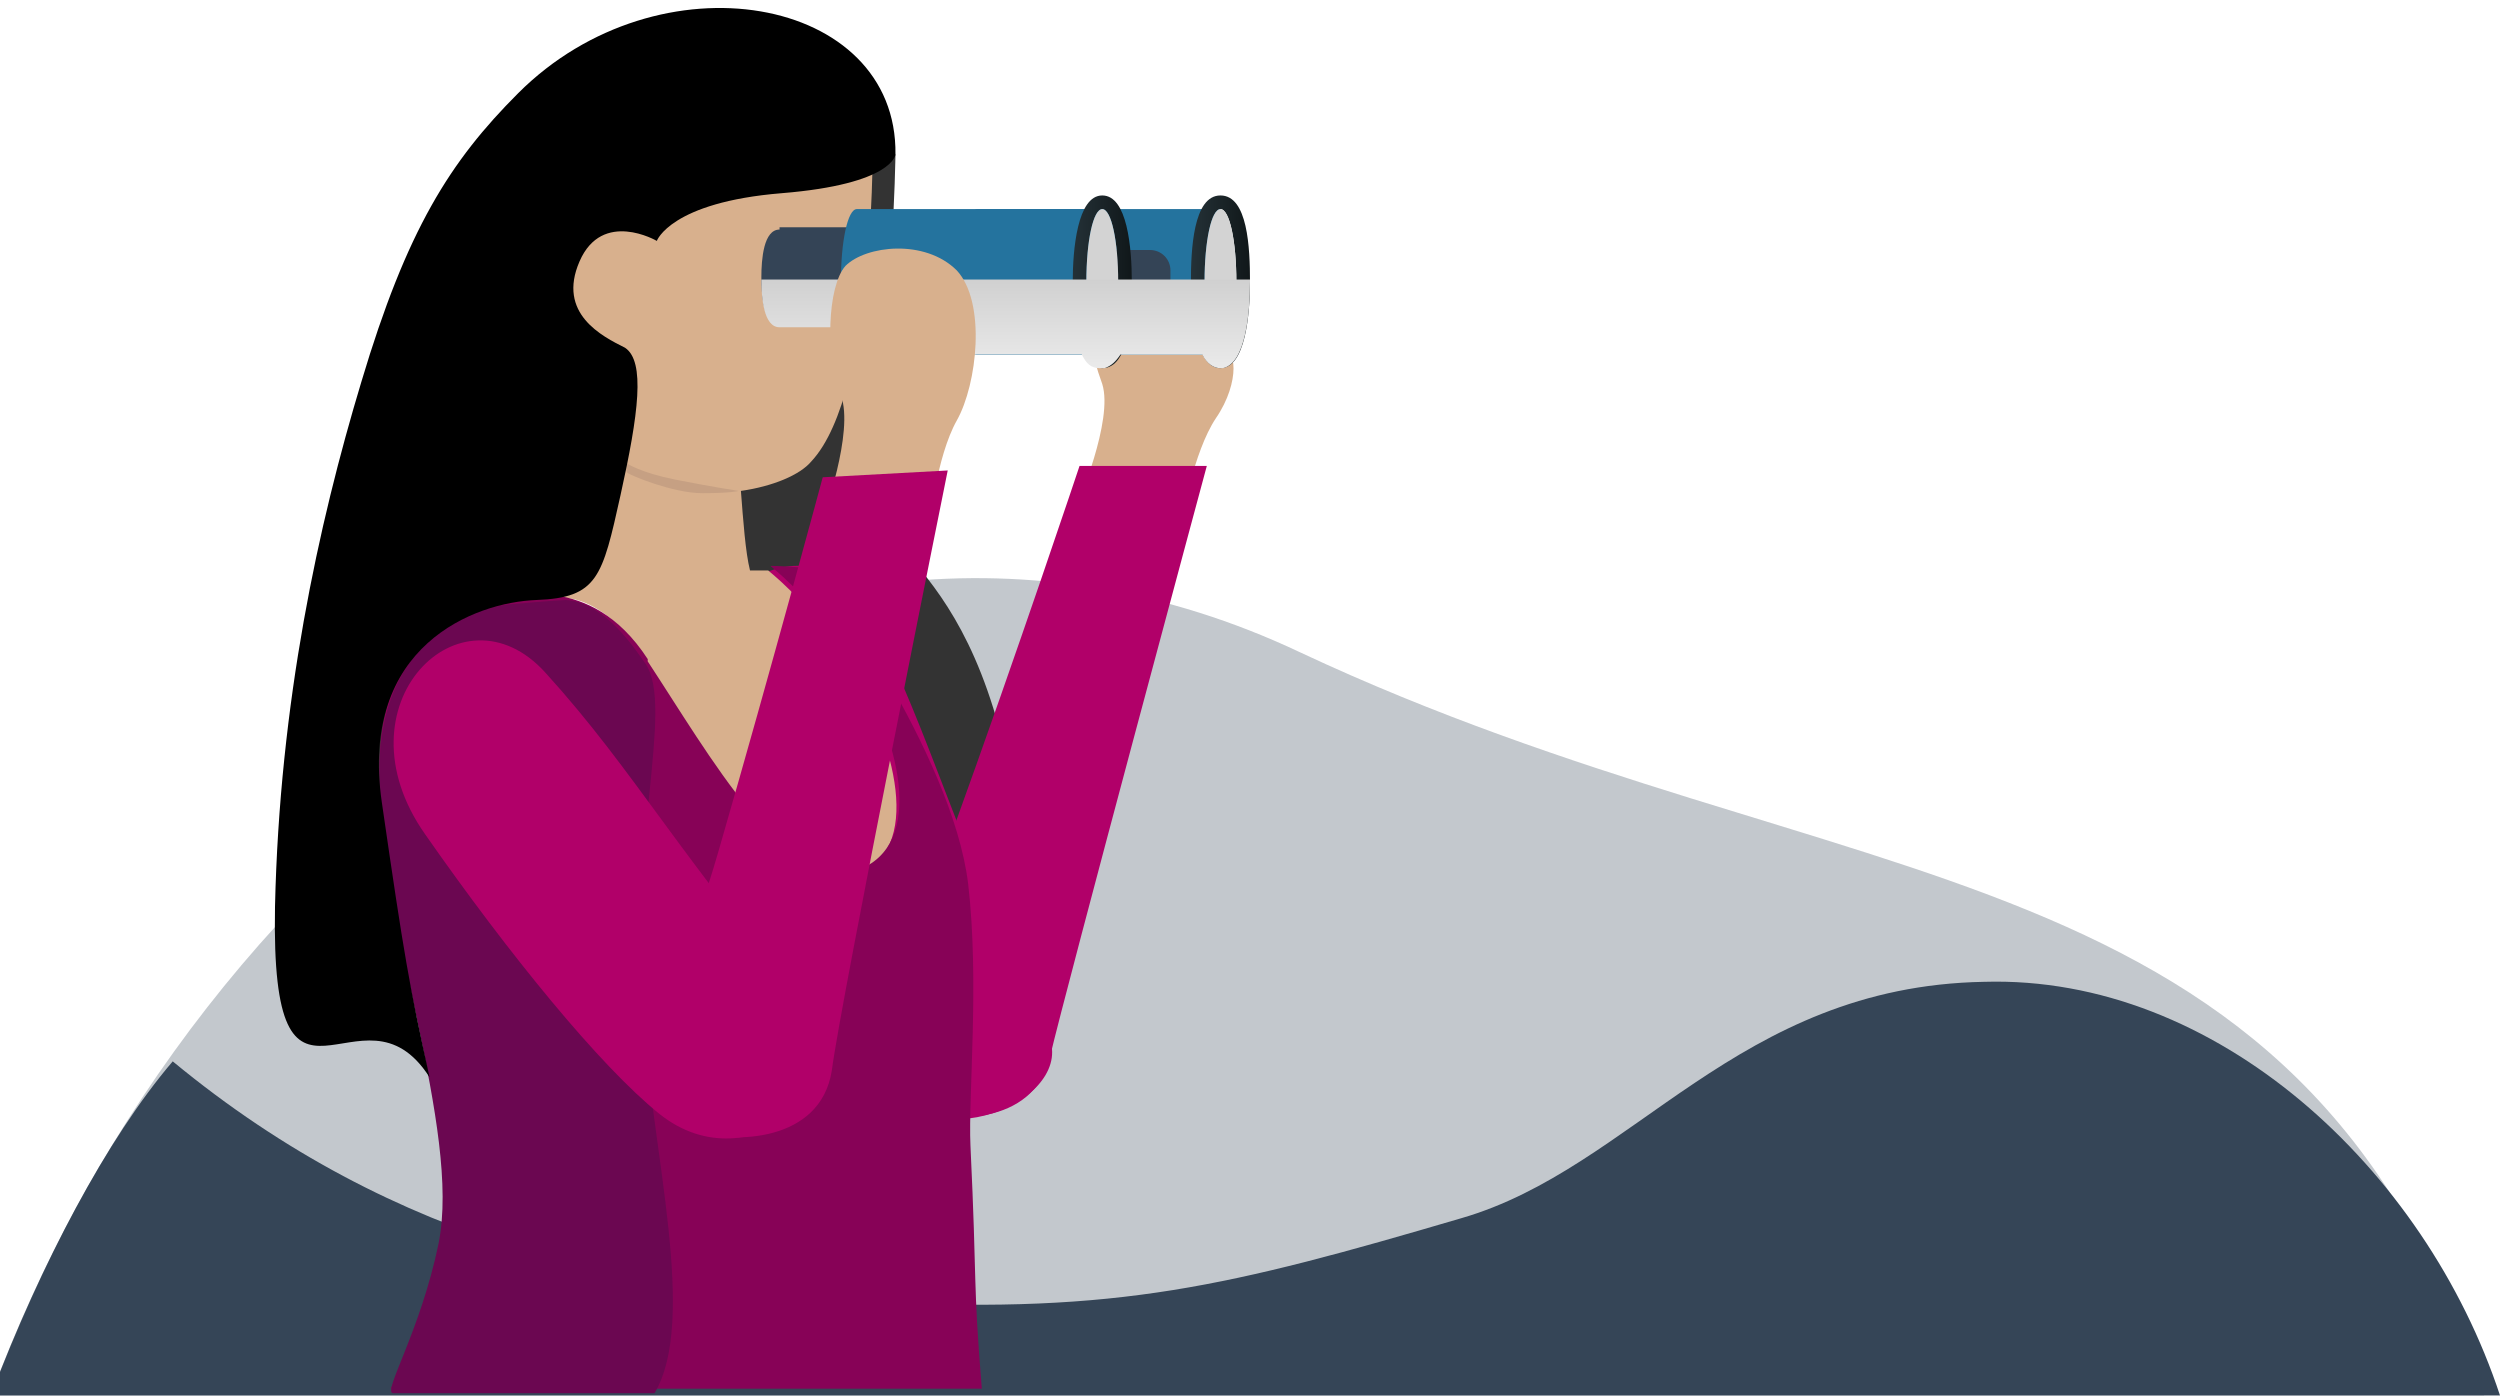
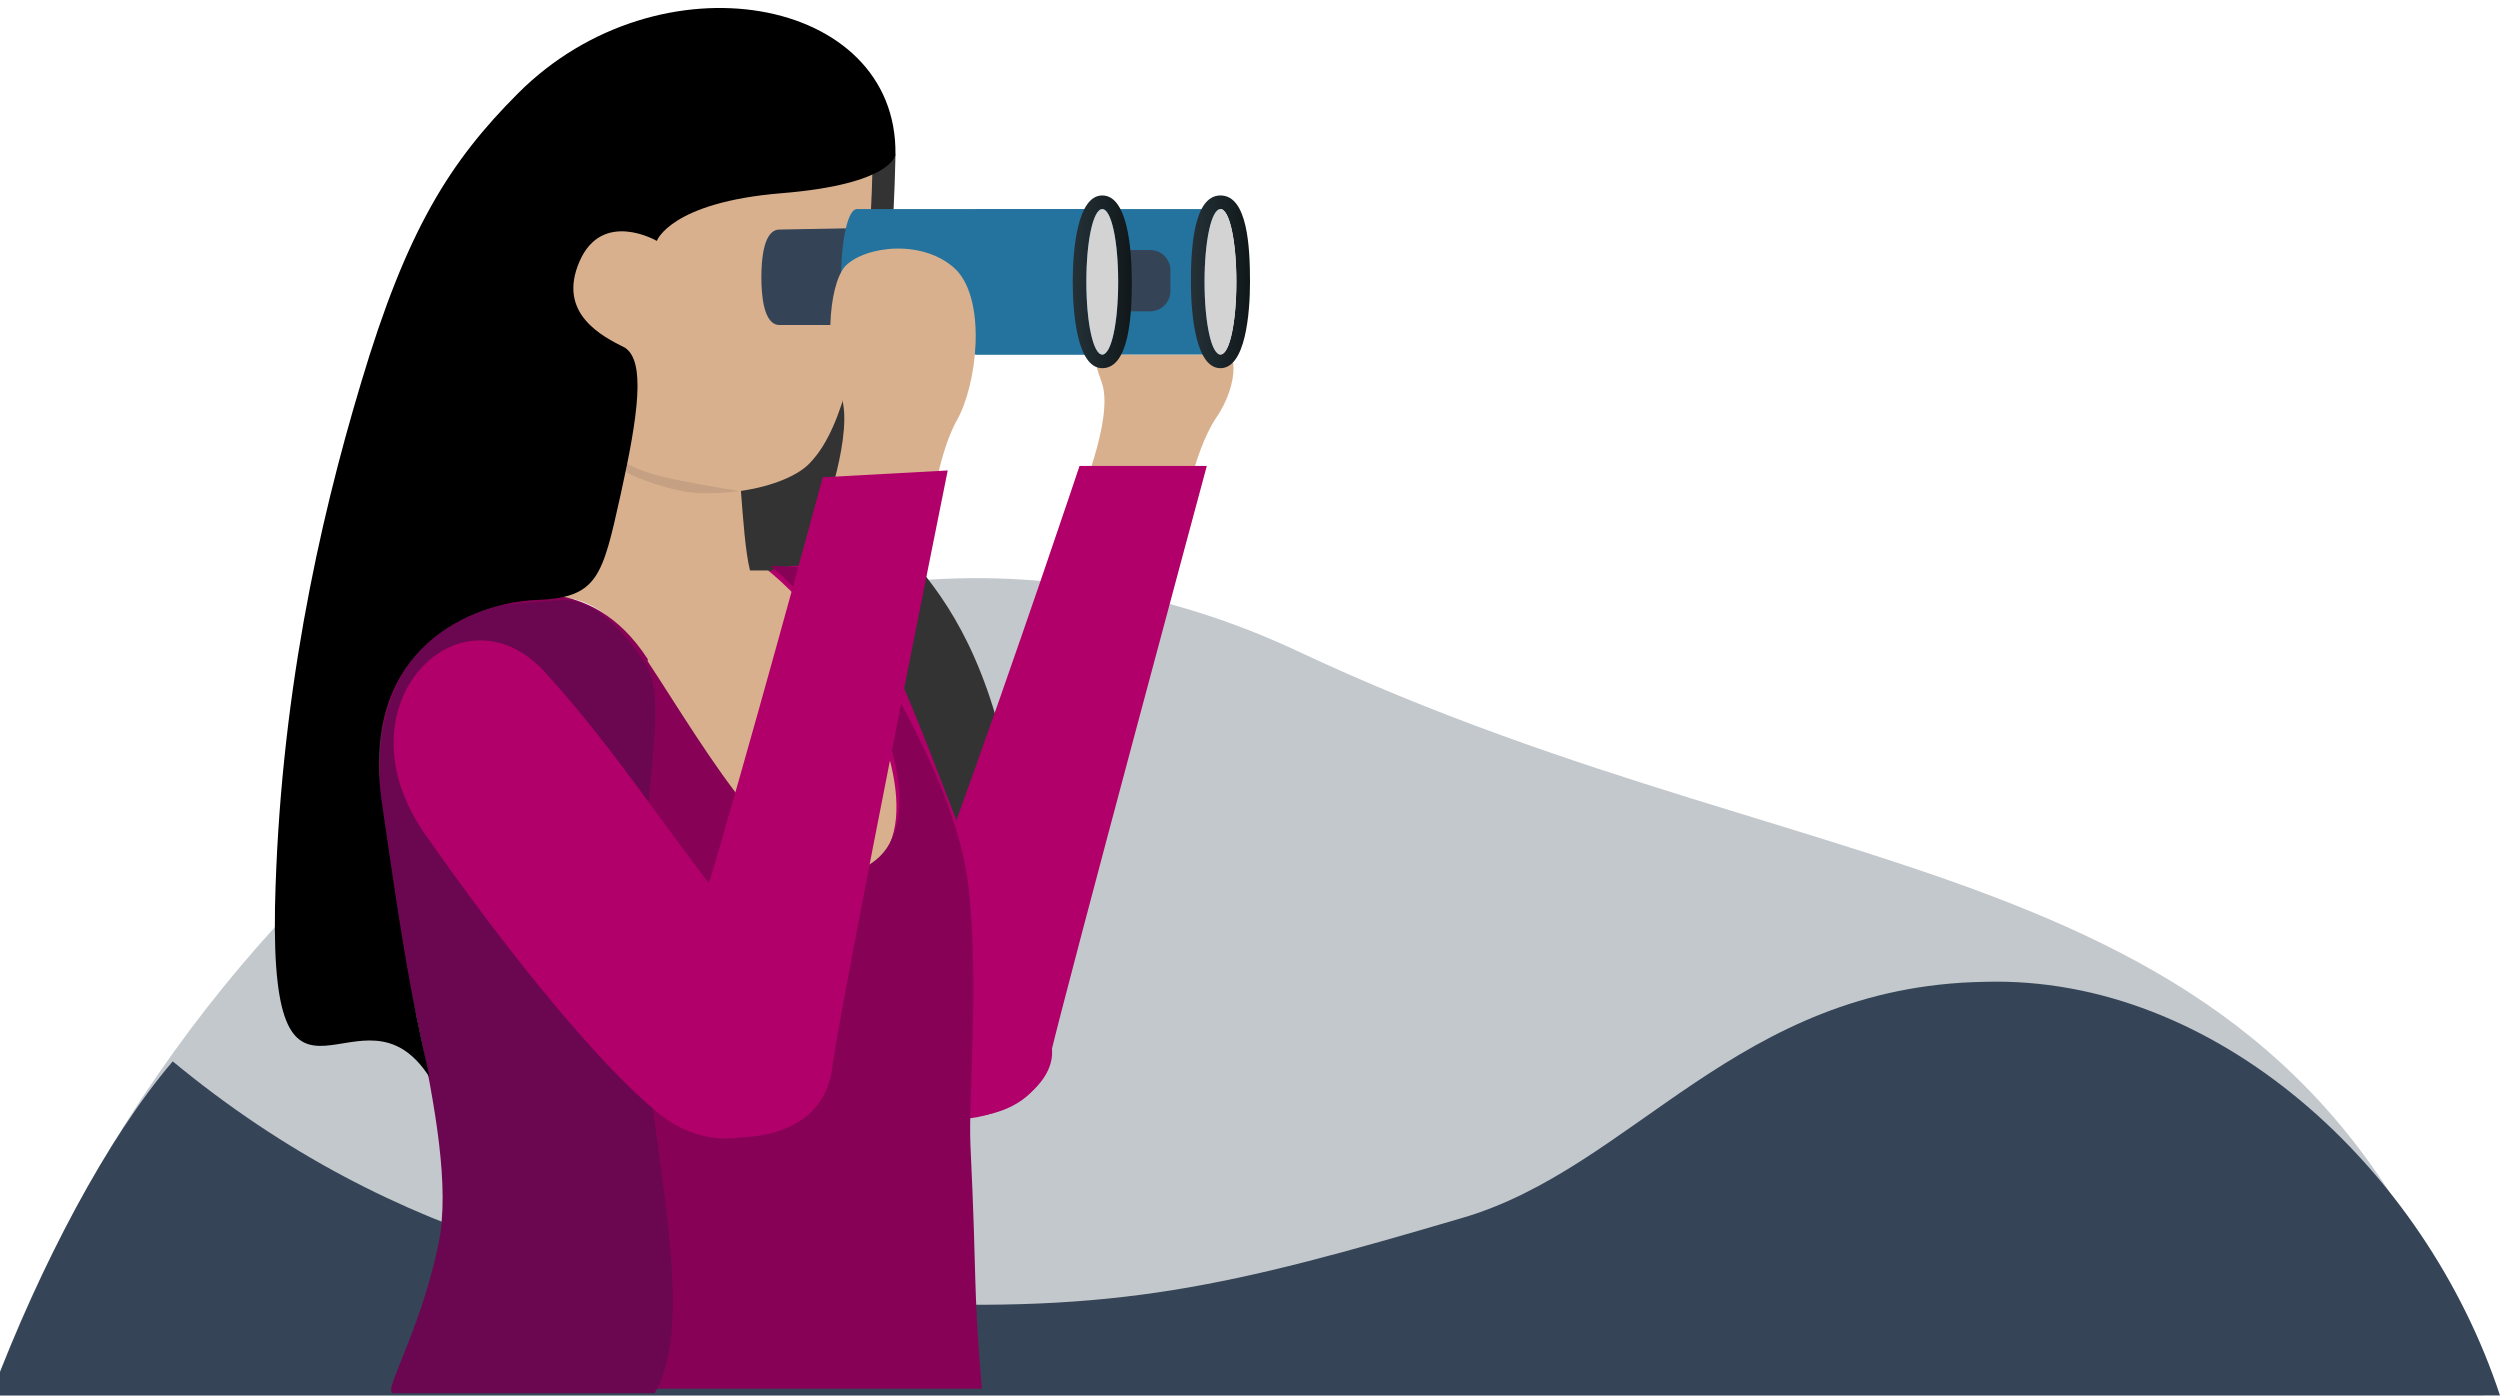
<svg xmlns="http://www.w3.org/2000/svg" version="1.1" id="Layer_1" x="0px" y="0px" viewBox="0 0 110 61.5" style="enable-background:new 0 0 110 61.5;" xml:space="preserve">
  <style type="text/css">
	.st0{fill:none;}
	.st1{opacity:0.3;fill-rule:evenodd;clip-rule:evenodd;fill:#354557;enable-background:new    ;}
	.st2{fill-rule:evenodd;clip-rule:evenodd;fill:#354557;}
	.st3{fill:#333333;}
	.st4{fill:#B10069;}
	.st5{fill:#D8B08D;}
	.st6{fill:url(#SVGID_1_);}
	.st7{fill:#870257;}
	.st8{fill:#6B0751;}
	.st9{fill:#344456;}
	.st10{fill:#24739E;}
- 	.st11{fill:url(#SVGID_00000153680741785699971510000013154968165296887727_);}
+ 	.st11{fill:url(#SVGID_00000075848044914028020390000010019143091090374804_);}
	.st12{fill:#D3D3D3;}
- 	.st13{fill:url(#SVGID_00000008834052992308518210000016109502081139227557_);}
- 	.st14{fill:url(#SVGID_00000177486179122061119020000013860174287269403538_);}
- 	.st15{fill:#C6A083;}
+ 	.st13{fill:url(#SVGID_00000034068289205260976410000001521668305974144174_);}
+ 	.st14{fill:#C6A083;}
</style>
  <g>
    <path class="st0" d="M53.9,36.8C30,25.6,8.1,36.7-0.1,61.4h109.7C101.5,36.8,78,48.2,53.9,36.8z" />
    <path class="st1" d="M57.2,28.7C33.5,17.5,8.7,36.8-0.4,61.4h109.7C101.2,36.8,81.3,40,57.2,28.7z" />
-     <path class="st2" d="M110,61.4l-110.4,0c2.2-5.8,5.1-11.3,8-14.7c9.8,8.1,20.5,10.4,31.1,10.6c10.5,0.5,15.4-0.7,25.6-3.7   c7.6-2.2,12.1-10.2,23-10.4C97.5,42.9,106.7,51.4,110,61.4z" />
+     <path class="st2" d="M110,61.4H-0.4c2.2-5.8,5.1-11.3,8-14.7c9.8,8.1,20.5,10.4,31.1,10.6c10.5,0.5,15.4-0.7,25.6-3.7   c7.6-2.2,12.1-10.2,23-10.4C97.5,42.9,106.7,51.4,110,61.4z" />
  </g>
-   <path class="st3" d="M39.4,6.8c0,0-0.1,7.8-1.3,12.6c-1.3,4.8,4.1,3.7,6.3,14.5c2.2,10.9-1.4,22.3-24.4,14.8c4-9.1-11-7-6.1-15.4  S21.1,8.7,27,6S39.4,6.8,39.4,6.8z" />
+   <path class="st3" d="M39.4,6.8c0,0-0.1,7.8-1.3,12.6c-1.3,4.8,4.1,3.7,6.3,14.5C46.6,44.8,43,56.2,20,48.7c4-9.1-11-7-6.1-15.4  S21.1,8.7,27,6S39.4,6.8,39.4,6.8z" />
  <g>
    <g>
      <path class="st4" d="M38,47.2c-1.9-2.7-4.5-8.5-6.7-14.6c-2.3-6.5,4.5-10.4,7-5.5c2.7,5.3,3.8,10,7.8,18.4    C47.5,48.3,41,51.4,38,47.2z" />
-       <path class="st5" d="M47.4,22.2c0,0,1.6-3.7,1.1-5.3c-0.6-1.7-0.1-0.5,0.8-1.3l4.4,0c0.7-0.5,0.9,1.2-0.2,2.8    c-1,1.5-1.5,4.5-1.5,4.5L47.4,22.2z" />
-       <path class="st4" d="M53.1,20.5l-5.6,0c0,0-2.7,8.1-5.6,16.1c-2.9,8.1-6.1,10.6-1.7,12.2c1.4,0.6,5.3,0.8,6-2.3    C46.9,43.5,53.1,20.5,53.1,20.5z" />
+       <path class="st5" d="M47.4,22.2c0,0,1.6-3.7,1.1-5.3c-0.6-1.7-0.1-0.5,0.8-1.3h4.4c0.7-0.5,0.9,1.2-0.2,2.8    c-1,1.5-1.5,4.5-1.5,4.5L47.4,22.2z" />
+       <path class="st4" d="M53.1,20.5h-5.6c0,0-2.7,8.1-5.6,16.1c-2.9,8.1-6.1,10.6-1.7,12.2c1.4,0.6,5.3,0.8,6-2.3    C46.9,43.5,53.1,20.5,53.1,20.5z" />
    </g>
  </g>
  <g>
-     <path class="st5" d="M24.5,26.4c0,0,0.1,0,0.1,0c1.7,0,3.3,1.9,3.8,2.8c0,0,0,0.1,0,0.1c2.7,4.1,6.1,10.2,9.2,9.2   c3.1-1,1.8-5.9-0.3-9.3c-1.5-2.4-2.9-3.6-3.5-4.1c-0.3,0-0.6,0-0.8,0c-0.2-0.8-0.3-2.2-0.4-3.5c1.4-0.2,2.6-0.7,3.1-1.3   c2.9-3.1,2.7-14.6,2.7-14.6c-0.5-1.2-5.9-3.4-9.9-1c-3.3,2-4.7,6.8-3.5,11.1c0,0-0.1,0.1-0.1,0.1c0,0,1,3.1,0.9,6.2   c-0.1,1.8-0.3,3-0.4,3.6c-0.9,0.2-1.9,0.6-3,0.9c0,0,0,0,0.1,0C22.8,26.5,23.6,26.2,24.5,26.4z" />
-     <linearGradient id="SVGID_1_" gradientUnits="userSpaceOnUse" x1="26.533" y1="93.983" x2="26.533" y2="41.566">
+     <path class="st5" d="M24.5,26.4h0.1c1.7,0,3.3,1.9,3.8,2.8v0.1c2.7,4.1,6.1,10.2,9.2,9.2s1.8-5.9-0.3-9.3c-1.5-2.4-2.9-3.6-3.5-4.1   c-0.3,0-0.6,0-0.8,0c-0.2-0.8-0.3-2.2-0.4-3.5c1.4-0.2,2.6-0.7,3.1-1.3c2.9-3.1,2.7-14.6,2.7-14.6c-0.5-1.2-5.9-3.4-9.9-1   c-3.3,2-4.7,6.8-3.5,11.1l-0.1,0.1c0,0,1,3.1,0.9,6.2c-0.1,1.8-0.3,3-0.4,3.6c-0.9,0.2-1.9,0.6-3,0.9c0,0,0,0,0.1,0   C22.8,26.5,23.6,26.2,24.5,26.4z" />
+     <linearGradient id="SVGID_1_" gradientUnits="userSpaceOnUse" x1="26.55" y1="-29.983" x2="26.55" y2="22.434" gradientTransform="matrix(1 0 0 -1 0 64)">
      <stop offset="0" style="stop-color:#AFAFAF" />
      <stop offset="0.395" style="stop-color:#CCCCCC" />
      <stop offset="1" style="stop-color:#FFFFFF" />
    </linearGradient>
-     <path class="st6" d="M28.5,29.1C28.5,29.2,28.5,29.2,28.5,29.1C28.5,29.2,28.5,29.1,28.5,29.1c-0.5-0.9-2.1-2.8-3.8-2.8   c0,0-0.1,0-0.1,0C25.7,26.5,27.2,27.1,28.5,29.1z" />
-     <path class="st7" d="M42.7,50.4c-0.1-2.2,0.4-7.2-0.1-11.5c-0.7-5.8-6.7-13.9-6.7-13.9c-0.5,0-1.3-0.1-2-0.1c0.6,0.5,2,1.7,3.5,4.1   c2.2,3.4,3.4,8.2,0.3,9.3c-3.1,1-6.5-5.1-9.2-9.2c0,0,0,0,0-0.1c-1.3-2-2.8-2.6-4-2.8c-0.6,0-1.6,0.2-1.9,0.2c-0.1,0-0.1,0-0.1,0   s0,0-0.1,0c-0.4,0-2.4,0.4-3.9,2c0,0,0,0,0,0c-1,1.1-1.8,2.7-1.8,5.3c0,0,0,0,0,0c0,0.6,0,1.1,0.1,1.7c0.3,3.9,1.3,8.4,2.2,12.2   c0.5,1.8,0.7,3.5,0.5,5.8c0,0.4-0.1,0.8-0.1,1.1c0,0,0,0,0,0.1c-0.4,2.2-1.4,4.6-2.2,6.5h0.3h0.3h8.7h16.7   C42.8,56.2,43,56.7,42.7,50.4z" />
-     <path class="st8" d="M28.4,29.2c-0.5-0.7-1.8-2.7-3.5-2.8c-0.3,0-2.6,0.2-2.6,0.2s-5.6,0.5-5.6,7.3c0,6.8,3.6,15.8,2.6,20.8   c-0.8,3.9-2.5,6.6-2,6.6c0.3,0,11.5,0,11.5,0c1.9-3.2-0.1-10.6-0.5-16.5C27.6,37.3,29.7,31.1,28.4,29.2z" />
+     <path class="st6" d="M28.5,29.1C28.5,29.2,28.5,29.2,28.5,29.1C28.5,29.2,28.5,29.1,28.5,29.1c-0.5-0.9-2.1-2.8-3.8-2.8h-0.1   C25.7,26.5,27.2,27.1,28.5,29.1z" />
+     <path class="st7" d="M42.7,50.4c-0.1-2.2,0.4-7.2-0.1-11.5C41.9,33.1,35.9,25,35.9,25c-0.5,0-1.3-0.1-2-0.1c0.6,0.5,2,1.7,3.5,4.1   c2.2,3.4,3.4,8.2,0.3,9.3c-3.1,1-6.5-5.1-9.2-9.2c0,0,0,0,0-0.1c-1.3-2-2.8-2.6-4-2.8c-0.6,0-1.6,0.2-1.9,0.2c-0.1,0-0.1,0-0.1,0   s0,0-0.1,0c-0.4,0-2.4,0.4-3.9,2l0,0c-1,1.1-1.8,2.7-1.8,5.3l0,0c0,0.6,0,1.1,0.1,1.7c0.3,3.9,1.3,8.4,2.2,12.2   c0.5,1.8,0.7,3.5,0.5,5.8c0,0.4-0.1,0.8-0.1,1.1c0,0,0,0,0,0.1c-0.4,2.2-1.4,4.6-2.2,6.5h0.3h0.3h8.7h16.7   C42.8,56.2,43,56.7,42.7,50.4z" />
+     <path class="st8" d="M28.4,29.2c-0.5-0.7-1.8-2.7-3.5-2.8c-0.3,0-2.6,0.2-2.6,0.2s-5.6,0.5-5.6,7.3s3.6,15.8,2.6,20.8   c-0.8,3.9-2.5,6.6-2,6.6c0.3,0,11.5,0,11.5,0c1.9-3.2-0.1-10.6-0.5-16.5C27.6,37.3,29.7,31.1,28.4,29.2z" />
  </g>
  <g>
    <g>
      <g>
-         <path class="st9" d="M34.3,10.1L34.3,10.1L34.3,10.1c-0.7,0-0.8,1.3-0.8,2.1c0,0.8,0.1,2.1,0.8,2.1v0h5.4v-4.3H34.3z" />
+         <path class="st9" d="M34.3,10.1L34.3,10.1L34.3,10.1c-0.7,0-0.8,1.3-0.8,2.1s0.1,2.1,0.8,2.1l0,0h5.4V10L34.3,10.1L34.3,10.1z" />
        <g>
-           <path class="st10" d="M43,9.2c-0.4,0-0.7,1.4-0.7,3.2c0,1.8,0.3,3.2,0.7,3.2l0,0l10.7,0l0-6.4L43,9.2z" />
+           <path class="st10" d="M43,9.2c-0.4,0-0.7,1.4-0.7,3.2s0.3,3.2,0.7,3.2l0,0h10.7V9.2L43,9.2z" />
          <g>
-             <linearGradient id="SVGID_00000107589373573850536290000015077387534276985247_" gradientUnits="userSpaceOnUse" x1="4088.755" y1="-919.684" x2="4091.394" y2="-919.684" gradientTransform="matrix(-1 2.300000e-03 2.300000e-03 1 4145.907 922.642)">
+             <linearGradient id="SVGID_00000119118781330855445870000001902995395183704736_" gradientUnits="userSpaceOnUse" x1="4000.912" y1="983.548" x2="4003.551" y2="983.548" gradientTransform="matrix(-1 2.300000e-03 -2.300000e-03 -1 4058.21 986.7432)">
              <stop offset="0" style="stop-color:#101719" />
              <stop offset="1" style="stop-color:#243137" />
            </linearGradient>
-             <path style="fill:url(#SVGID_00000107589373573850536290000015077387534276985247_);" d="M53.7,9.2c0.4,0,0.7,1.4,0.7,3.2       c0,1.8-0.3,3.2-0.7,3.2c-0.4,0-0.7-1.4-0.7-3.2C53,10.6,53.3,9.2,53.7,9.2 M53.7,8.6c-1.2,0-1.3,2.4-1.3,3.8       c0,1.4,0.2,3.8,1.3,3.8c1.1,0,1.3-2.4,1.3-3.8C55,10.9,54.9,8.6,53.7,8.6L53.7,8.6z" />
-             <path class="st12" d="M53.7,9.2c-0.4,0-0.7,1.4-0.7,3.2c0,1.8,0.3,3.2,0.7,3.2c0.4,0,0.7-1.4,0.7-3.2       C54.4,10.6,54.1,9.2,53.7,9.2z" />
+             <path style="fill:url(#SVGID_00000119118781330855445870000001902995395183704736_);" d="M53.7,9.2c0.4,0,0.7,1.4,0.7,3.2       s-0.3,3.2-0.7,3.2S53,14.2,53,12.4S53.3,9.2,53.7,9.2 M53.7,8.6c-1.2,0-1.3,2.4-1.3,3.8s0.2,3.8,1.3,3.8s1.3-2.4,1.3-3.8       C55,10.9,54.9,8.6,53.7,8.6L53.7,8.6z" />
+             <path class="st12" d="M53.7,9.2c-0.4,0-0.7,1.4-0.7,3.2s0.3,3.2,0.7,3.2s0.7-1.4,0.7-3.2S54.1,9.2,53.7,9.2z" />
          </g>
        </g>
        <path class="st9" d="M51.5,12.8c0,0.5-0.4,0.9-0.9,0.9h-3.8c-0.5,0-0.9-0.4-0.9-0.9v-0.9c0-0.5,0.4-0.9,0.9-0.9h3.8     c0.5,0,0.9,0.4,0.9,0.9V12.8z" />
        <g>
          <g>
-             <path class="st10" d="M37.7,9.2c-0.4,0-0.7,1.4-0.7,3.2c0,1.8,0.3,3.2,0.7,3.2l0,0l10.8,0l0-6.4L37.7,9.2z" />
+             <path class="st10" d="M37.7,9.2c-0.4,0-0.7,1.4-0.7,3.2s0.3,3.2,0.7,3.2l0,0h10.8V9.2L37.7,9.2z" />
          </g>
          <g>
-             <linearGradient id="SVGID_00000027570289072081966690000000171065744385419932_" gradientUnits="userSpaceOnUse" x1="4093.982" y1="-919.697" x2="4096.621" y2="-919.697" gradientTransform="matrix(-1 2.300000e-03 2.300000e-03 1 4145.907 922.642)">
+             <linearGradient id="SVGID_00000060734825057412397900000008216170920169272962_" gradientUnits="userSpaceOnUse" x1="4006.139" y1="983.56" x2="4008.778" y2="983.56" gradientTransform="matrix(-1 2.300000e-03 -2.300000e-03 -1 4058.21 986.7432)">
              <stop offset="0" style="stop-color:#101719" />
              <stop offset="1" style="stop-color:#243137" />
            </linearGradient>
-             <path style="fill:url(#SVGID_00000027570289072081966690000000171065744385419932_);" d="M48.5,9.2c0.4,0,0.7,1.4,0.7,3.2       c0,1.8-0.3,3.2-0.7,3.2c-0.4,0-0.7-1.4-0.7-3.2C47.8,10.6,48.1,9.2,48.5,9.2 M48.5,8.6c-1.1,0-1.3,2.4-1.3,3.8       c0,1.4,0.2,3.8,1.3,3.8c1.2,0,1.3-2.4,1.3-3.8C49.8,10.9,49.6,8.6,48.5,8.6L48.5,8.6z" />
-             <path class="st12" d="M48.5,9.2c-0.4,0-0.7,1.4-0.7,3.2c0,1.8,0.3,3.2,0.7,3.2c0.4,0,0.7-1.4,0.7-3.2       C49.2,10.6,48.9,9.2,48.5,9.2z" />
+             <path style="fill:url(#SVGID_00000060734825057412397900000008216170920169272962_);" d="M48.5,9.2c0.4,0,0.7,1.4,0.7,3.2       s-0.3,3.2-0.7,3.2s-0.7-1.4-0.7-3.2S48.1,9.2,48.5,9.2 M48.5,8.6c-1.1,0-1.3,2.4-1.3,3.8s0.2,3.8,1.3,3.8       c1.2,0,1.3-2.4,1.3-3.8C49.8,10.9,49.6,8.6,48.5,8.6L48.5,8.6z" />
+             <path class="st12" d="M48.5,9.2c-0.4,0-0.7,1.4-0.7,3.2s0.3,3.2,0.7,3.2s0.7-1.4,0.7-3.2S48.9,9.2,48.5,9.2z" />
          </g>
        </g>
      </g>
-       <linearGradient id="SVGID_00000133488427043648230730000010313106722979581322_" gradientUnits="userSpaceOnUse" x1="44.291" y1="6.701" x2="44.291" y2="19.31">
-         <stop offset="0" style="stop-color:#AFAFAF" />
-         <stop offset="0.395" style="stop-color:#CCCCCC" />
-         <stop offset="1" style="stop-color:#FFFFFF" />
-       </linearGradient>
-       <path style="fill:url(#SVGID_00000133488427043648230730000010313106722979581322_);" d="M34.3,14.4L34.3,14.4l2.9,0    c0.1,0.7,0.3,1.2,0.5,1.2l5.2,0c0,0,0,0,0,0l4.7,0c0.2,0.4,0.4,0.6,0.8,0.6c0,0,0.1,0,0.2,0c0,0,0,0,0,0c0.3-0.1,0.5-0.3,0.7-0.6    l3.6,0c0.2,0.4,0.5,0.6,0.8,0.6c0,0,0.1,0,0.1,0c0,0,0,0,0,0c1-0.2,1.2-2.4,1.2-3.8c0,0,0-0.1,0-0.1H33.5    C33.5,13.1,33.6,14.4,34.3,14.4z" />
    </g>
    <g>
      <path class="st4" d="M29,49c-2.6-2.1-6.6-7-10.3-12.3c-4-5.7,1.6-11.2,5.3-7.1c4,4.4,6,8.3,12.1,15.3C38.2,47.3,33.1,52.3,29,49z" />
-       <path class="st5" d="M36.2,22.8c0,0,1.4-3.8,0.8-5.4c-0.7-1.7-0.6-4.8,0.2-5.7c0.9-0.9,3.5-1.2,4.9,0.2c1.3,1.4,0.9,5,0,6.6    c-0.9,1.6-1.2,4.6-1.2,4.6L36.2,22.8z" />
-       <path class="st4" d="M41.7,20.7L36.2,21c0,0-2.2,8.2-4.6,16.5c-2.4,8.3-5.4,10.9-0.9,12.3c1.5,0.5,5.4,0.5,5.9-2.7    C37,44,41.7,20.7,41.7,20.7z" />
+       <path class="st5" d="M36.2,22.8c0,0,1.4-3.8,0.8-5.4c-0.7-1.7-0.6-4.8,0.2-5.7c0.9-0.9,3.5-1.2,4.9,0.2c1.3,1.4,0.9,5,0,6.6    s-1.2,4.6-1.2,4.6L36.2,22.8z" />
+       <path class="st4" d="M41.7,20.7L36.2,21c0,0-2.2,8.2-4.6,16.5s-5.4,10.9-0.9,12.3c1.5,0.5,5.4,0.5,5.9-2.7    C37,44,41.7,20.7,41.7,20.7z" />
    </g>
  </g>
-   <path class="st15" d="M27.6,20.4c0,0,0.6,0.4,2.1,0.7s2.8,0.5,2.8,0.5s-0.3,0.1-1.6,0.1c-1.3,0-3.2-0.8-3.3-0.9S27.6,20.4,27.6,20.4  z" />
-   <path d="M39.4,6.8c0,0-0.1,1.3-5,1.7c-4.9,0.4-5.5,2.1-5.5,2.1s-2.4-1.4-3.4,0.9c-1,2.3,1,3.3,2,3.8c0.9,0.6,0.6,2.9-0.2,6.5  s-1,4.5-3.7,4.6c-2.7,0.1-7.8,2-6.8,8.9c1,6.9,1.2,8,2.1,12.1c-3-4.7-7,3.5-6.8-7.5c0.2-9,1.9-16.8,3.8-23.1c2-6.7,3.9-9.7,6.9-12.7  C29-2.1,39.5-0.2,39.4,6.8z" />
+   <path class="st14" d="M27.6,20.4c0,0,0.6,0.4,2.1,0.7s2.8,0.5,2.8,0.5s-0.3,0.1-1.6,0.1c-1.3,0-3.2-0.8-3.3-0.9S27.6,20.4,27.6,20.4  z" />
+   <path d="M39.4,6.8c0,0-0.1,1.3-5,1.7s-5.5,2.1-5.5,2.1s-2.4-1.4-3.4,0.9s1,3.3,2,3.8c0.9,0.6,0.6,2.9-0.2,6.5s-1,4.5-3.7,4.6  s-7.8,2-6.8,8.9s1.2,8,2.1,12.1c-3-4.7-7,3.5-6.8-7.5c0.2-9,1.9-16.8,3.8-23.1c2-6.7,3.9-9.7,6.9-12.7C29-2.1,39.5-0.2,39.4,6.8z" />
</svg>
